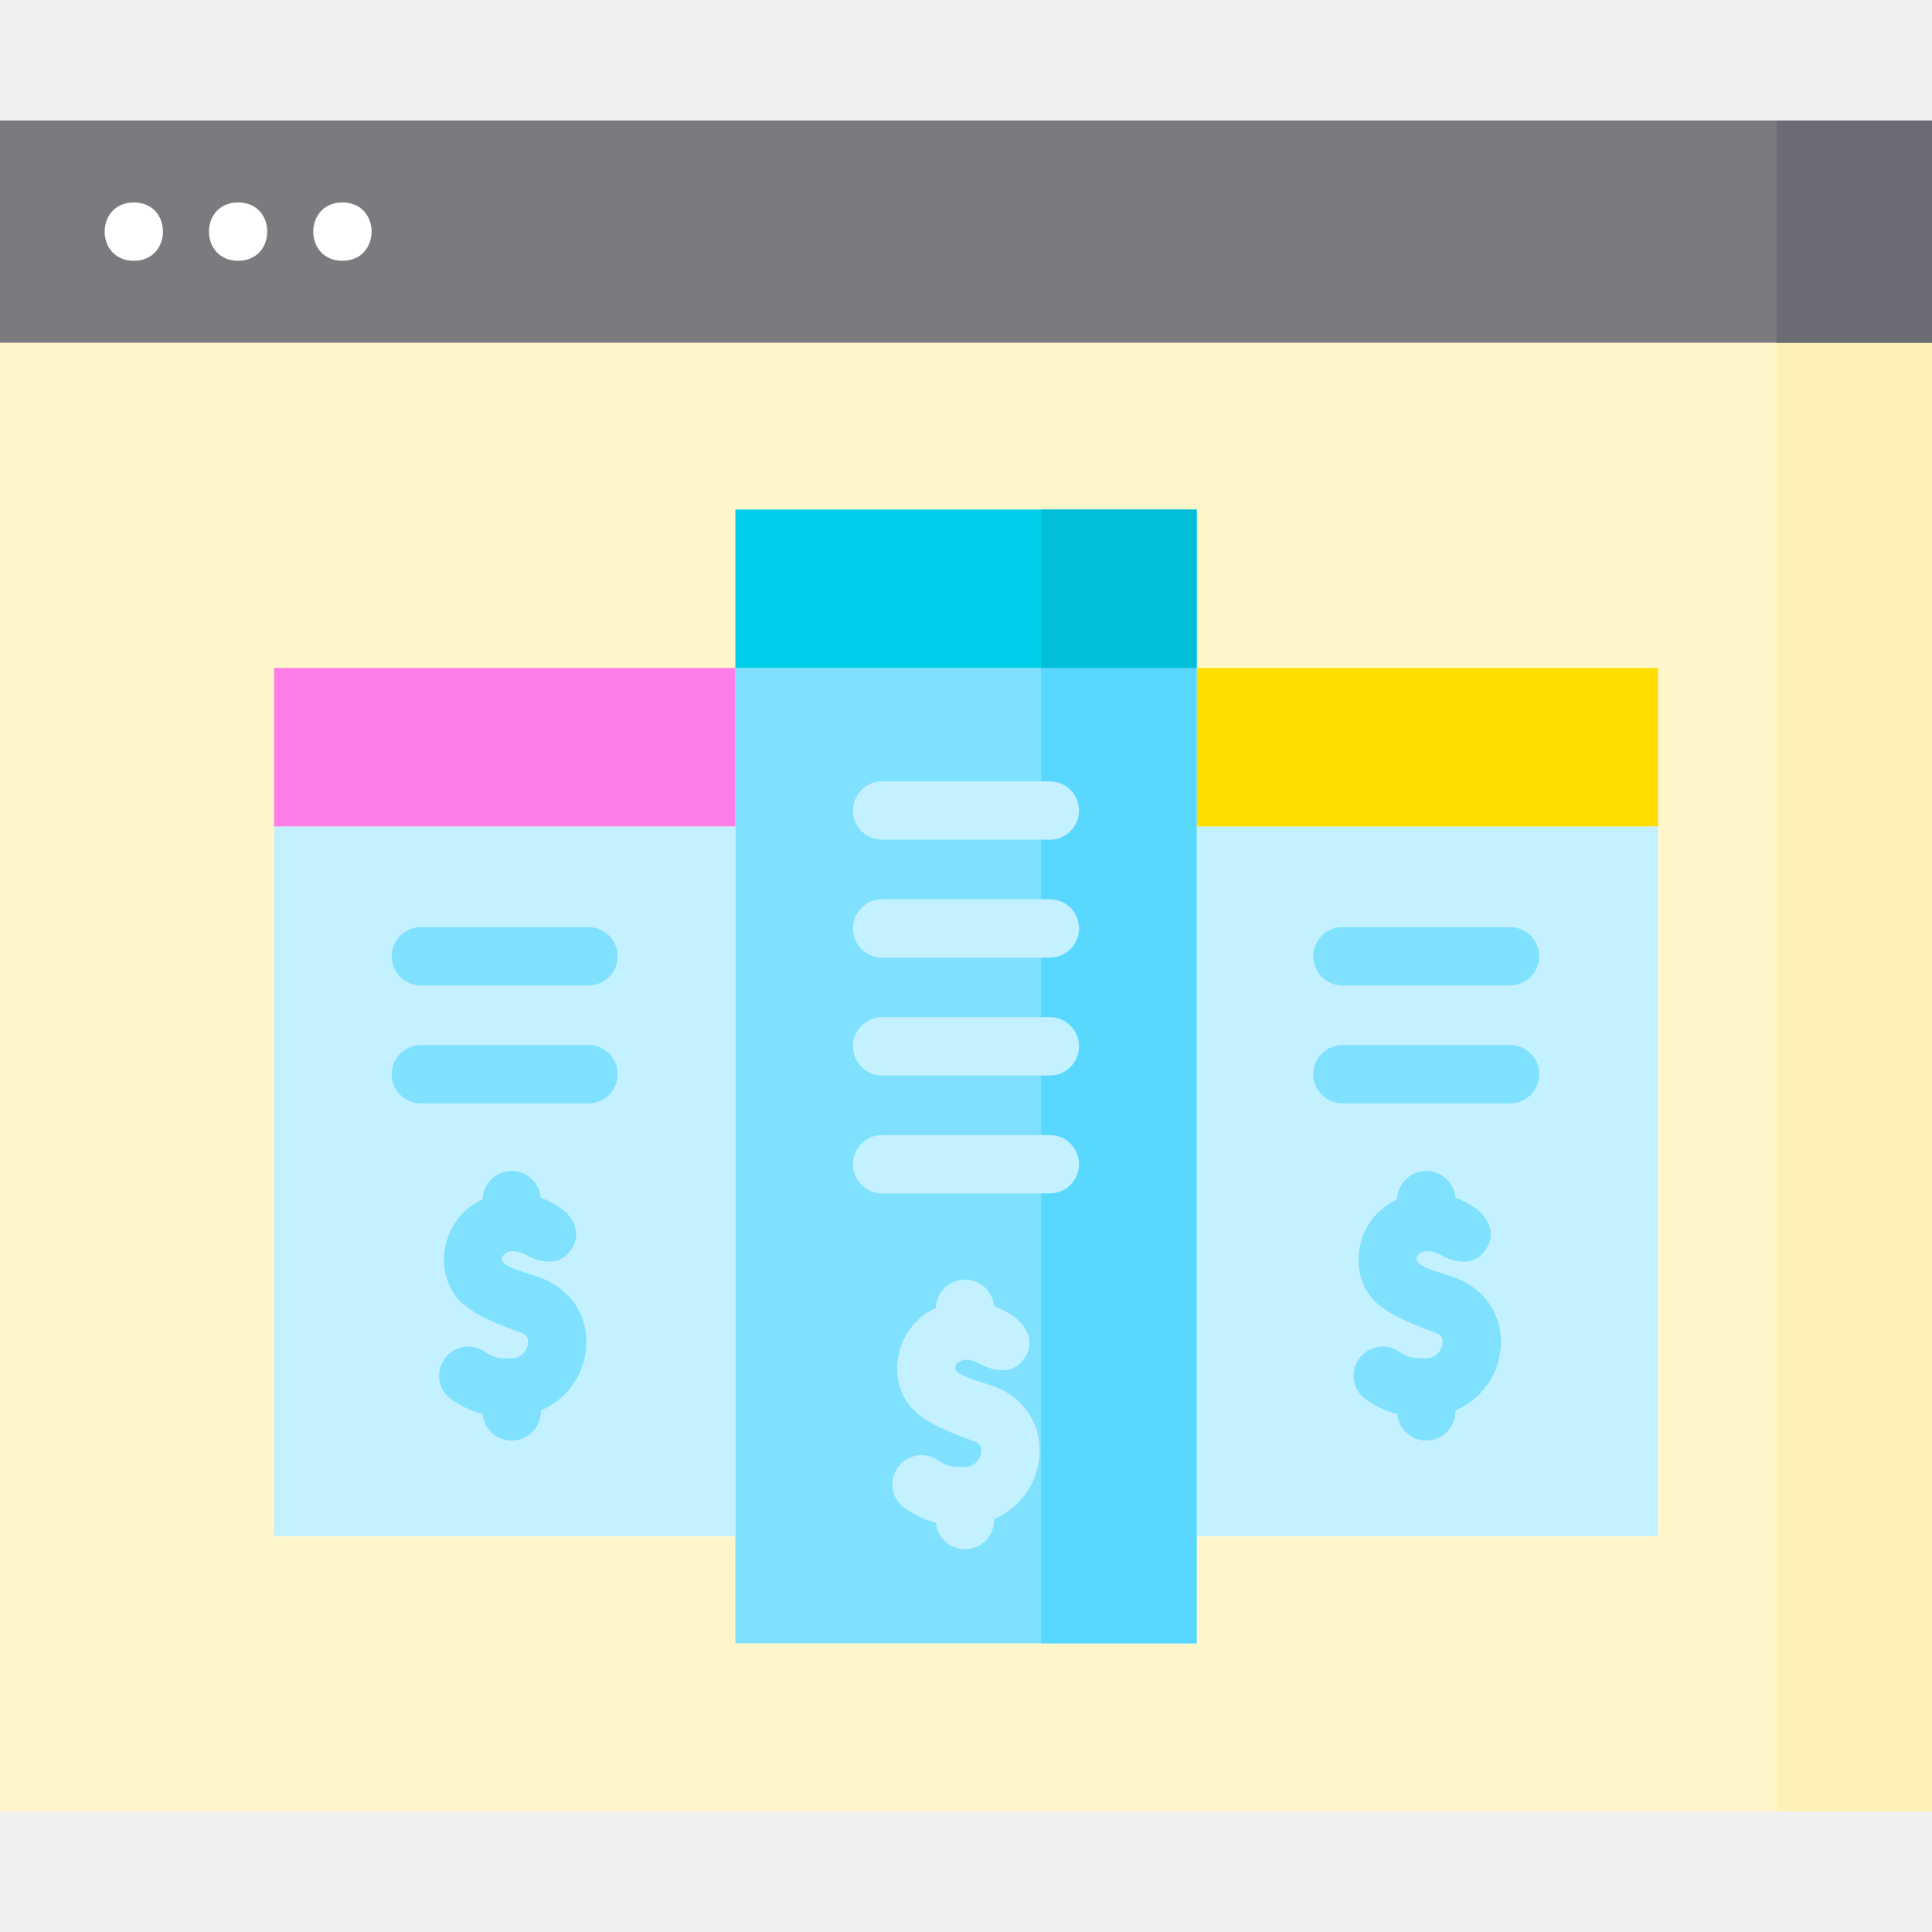
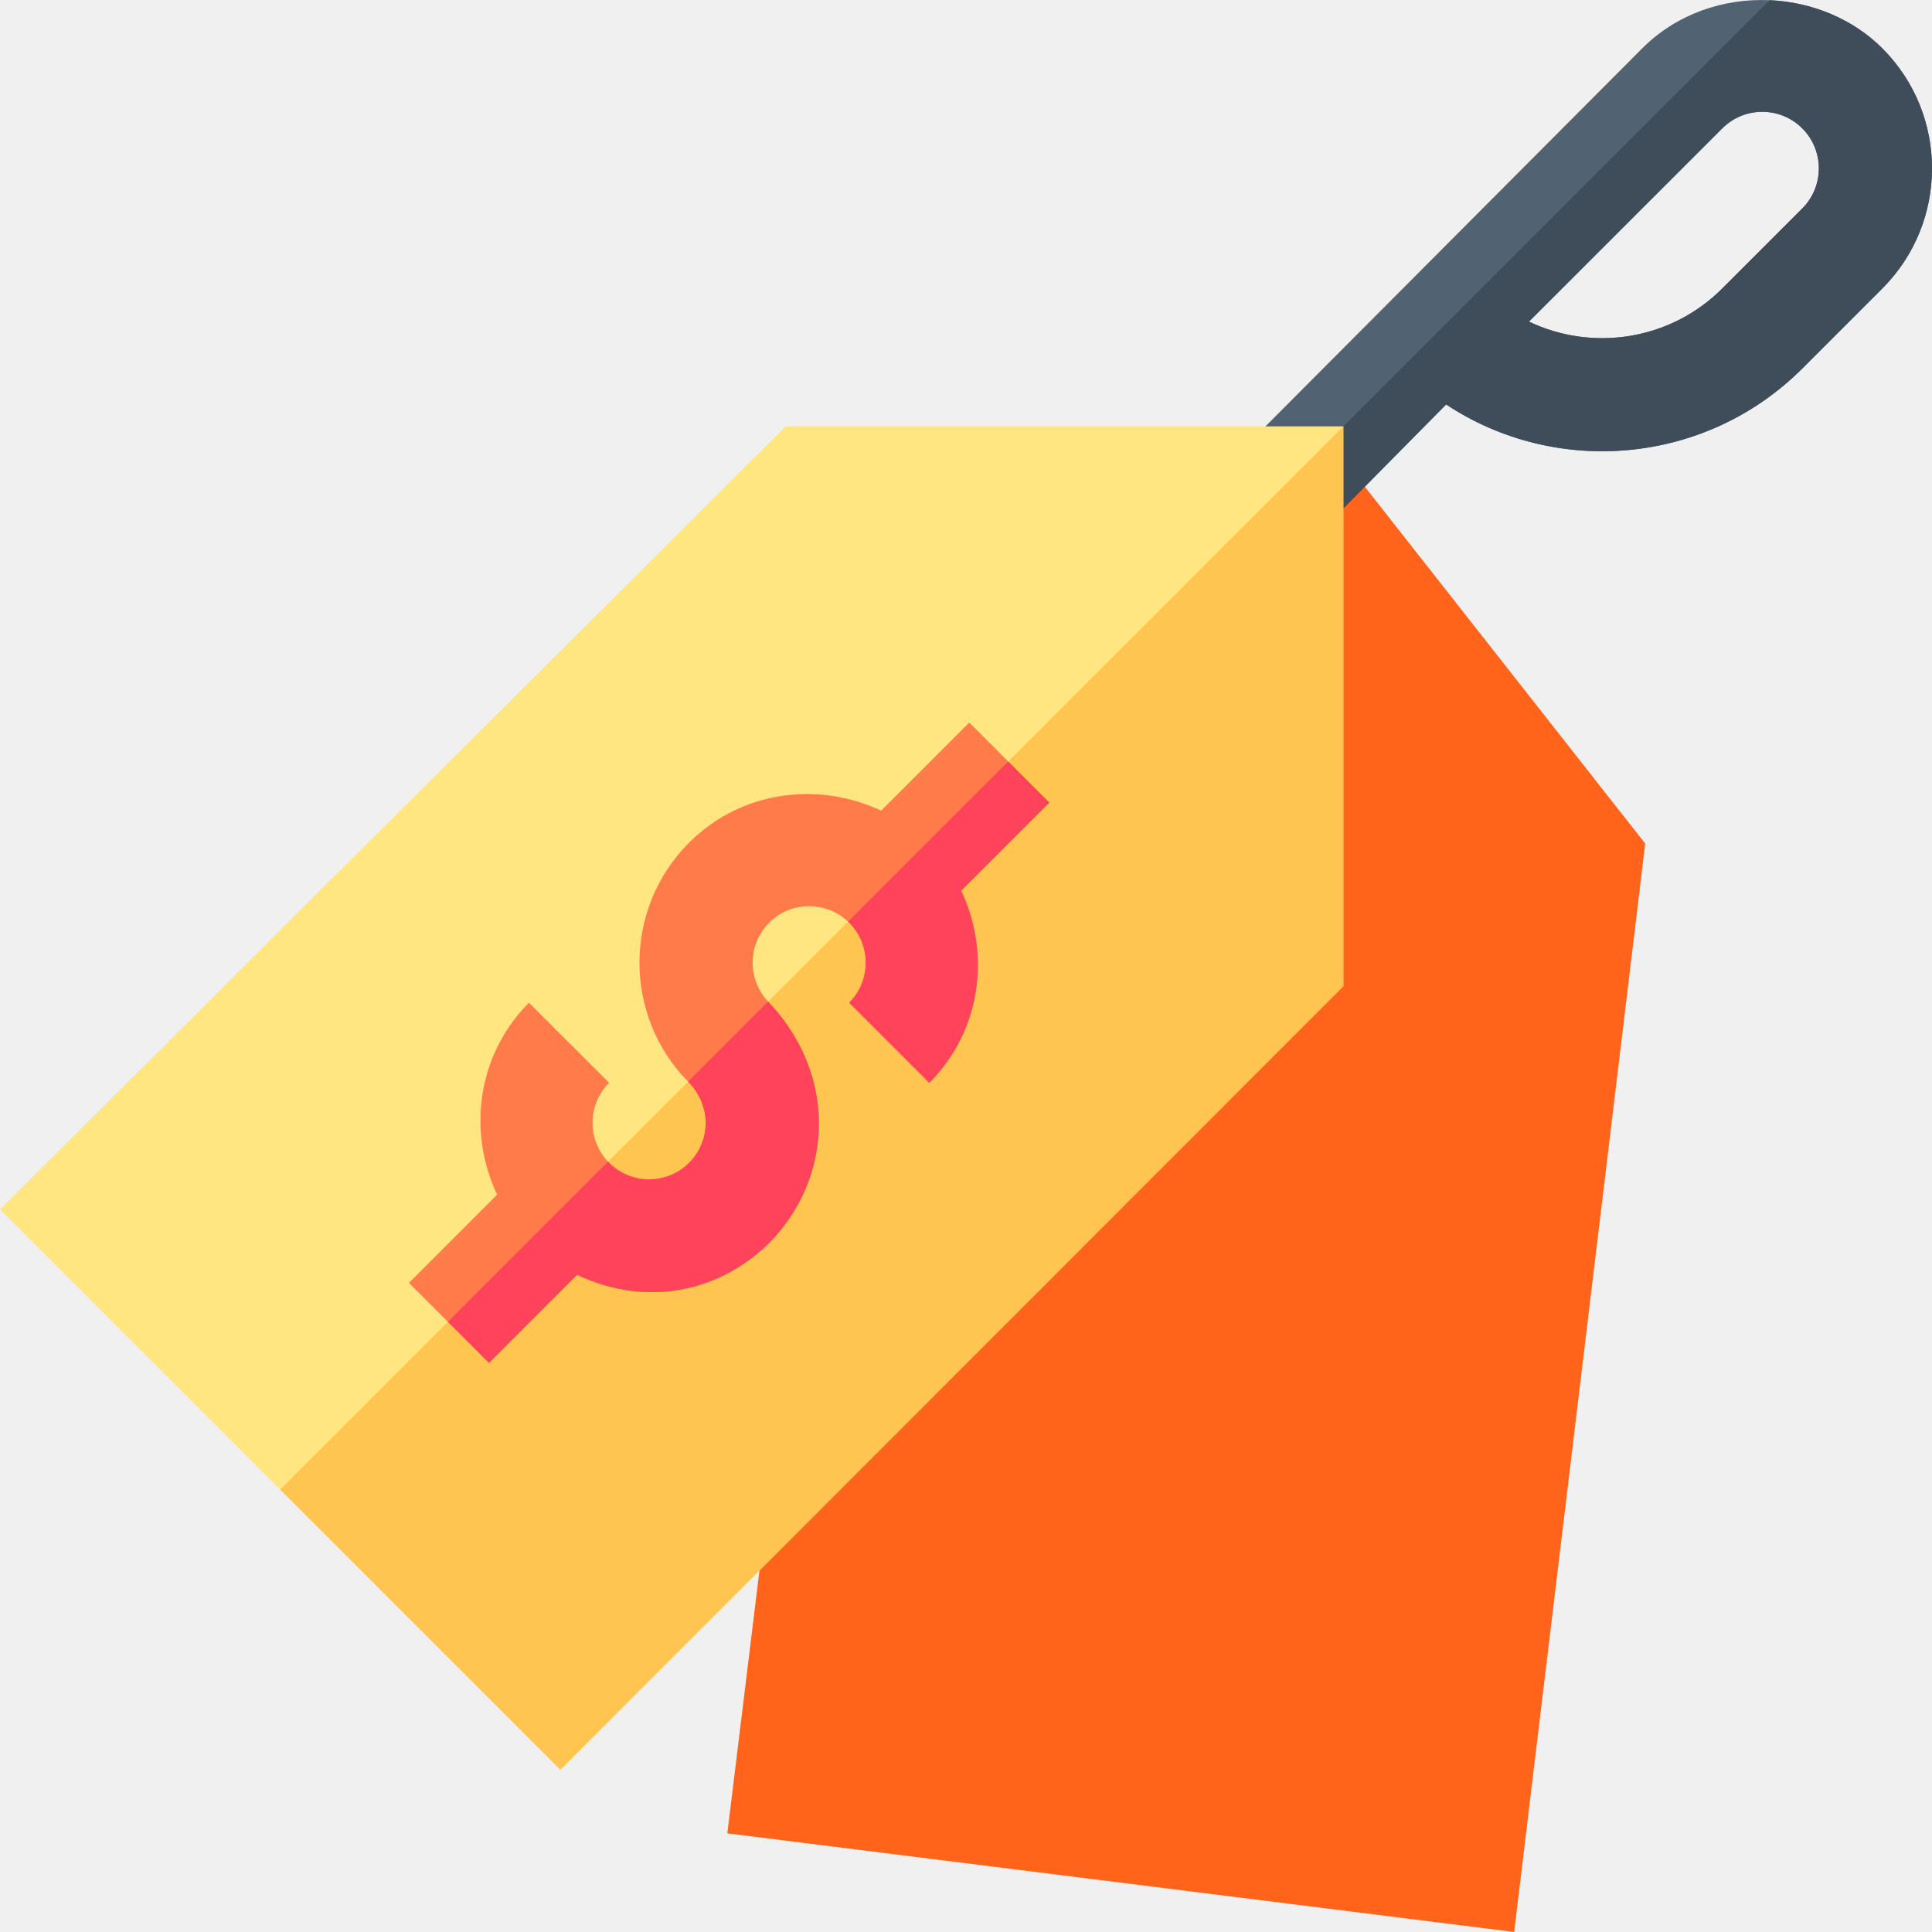
- <svg xmlns="http://www.w3.org/2000/svg" id="Layer_1" enable-background="new 0 0 512 512" height="512" viewBox="0 0 512 512" width="512">
+ <svg xmlns="http://www.w3.org/2000/svg" id="Capa_1" enable-background="new 0 0 512 512" height="512" viewBox="0 0 512 512" width="512">
  <g>
    <g>
-       <g>
-         <path d="m0 31.936h512v448.129h-512z" fill="#fff6cc" />
-         <path d="m470.793 31.936h41.207v448.129h-41.207z" fill="#fff1b5" />
-         <path d="m0 31.936h512v58.892h-512z" fill="#7b7b7f" />
-         <path d="m470.793 31.936h41.207v58.892h-41.207z" fill="#6b6b73" />
-         <g>
-           <path d="m35.461 69.108c10.293 0 10.31-15.453 0-15.453-10.294 0-10.311 15.453 0 15.453z" fill="#fff" />
-         </g>
-         <g>
-           <path d="m63.104 69.108c10.293 0 10.31-15.453 0-15.453-10.293 0-10.31 15.453 0 15.453z" fill="#fff" />
-         </g>
-         <g>
-           <path d="m90.747 69.108c10.293 0 10.31-15.453 0-15.453-10.293 0-10.31 15.453 0 15.453z" fill="#fff" />
-         </g>
-       </g>
-       <g>
-         <g>
-           <g>
-             <path d="m317.124 219.005h122.248v188.089h-122.248z" fill="#c4f1ff" />
-           </g>
-           <path d="m317.124 177.019h122.248v41.985h-122.248z" fill="#fd0" />
-         </g>
-         <g>
-           <g>
-             <path d="m194.876 177.019h122.248v258.49h-122.248z" fill="#80e1ff" />
-           </g>
-           <path d="m275.917 177.019h41.207v258.49h-41.207z" fill="#59d8ff" />
-           <path d="m194.879 135.034h122.248v41.985h-122.248z" fill="#00cfe9" />
-           <path d="m275.92 135.034h41.207v41.985h-41.207z" fill="#00bfd6" />
-         </g>
-         <g>
-           <g>
-             <path d="m72.628 219.005h122.248v188.089h-122.248z" fill="#c4f1ff" />
-           </g>
-           <path d="m72.628 177.019h122.248v41.985h-122.248z" fill="#ff7de9" />
-         </g>
-         <path d="m142.965 338.506c-3.433-1.214-9.213-2.624-9.857-4.418-.323-.9.303-1.677 1.134-2.122 2.128-1.139 5.069.541 5.069.541s7.533 4.748 11.782-.961c4.296-5.771-1.306-10.399-1.306-10.399-.437-.403-2.745-2.417-6.487-3.753-.328-3.965-3.644-7.083-7.694-7.083-4.213 0-7.633 3.375-7.718 7.567-5.112 2.25-8.845 6.966-9.932 12.733-1.138 6.041.899 11.946 5.318 15.412 3.9 3.058 9.293 5.196 14.54 7.051 1.22.431 2.421 1.148 2.076 3.198-.228 1.358-1.398 3.661-4.336 3.681-3.884.028-4.535-.074-7.233-1.839-3.572-2.336-8.36-1.335-10.696 2.237-2.336 3.571-1.334 8.36 2.237 10.696 3.02 1.975 5.491 3.083 8.051 3.689.35 3.942 3.658 7.034 7.691 7.034 4.267 0 7.726-3.459 7.726-7.726v-.244c6.073-2.589 10.644-8.104 11.797-14.966 1.524-9.049-3.364-17.218-12.162-20.328z" fill="#80e1ff" />
-         <g>
-           <g fill="#c4f1ff">
-             <path d="m278.22 207.066h-44.44c-4.267 0-7.726 3.459-7.726 7.726s3.459 7.726 7.726 7.726h44.441c4.267 0 7.726-3.459 7.726-7.726s-3.46-7.726-7.727-7.726z" />
-             <path d="m278.22 238.315h-44.44c-4.267 0-7.726 3.459-7.726 7.726s3.459 7.726 7.726 7.726h44.441c4.267 0 7.726-3.459 7.726-7.726s-3.46-7.726-7.727-7.726z" />
-             <path d="m278.22 269.564h-44.44c-4.267 0-7.726 3.459-7.726 7.726s3.459 7.726 7.726 7.726h44.441c4.267 0 7.726-3.459 7.726-7.726s-3.46-7.726-7.727-7.726z" />
-             <path d="m278.22 300.813h-44.44c-4.267 0-7.726 3.459-7.726 7.726s3.459 7.726 7.726 7.726h44.441c4.267 0 7.726-3.459 7.726-7.726s-3.46-7.726-7.727-7.726z" />
-           </g>
-           <path d="m155.972 245.698h-44.441c-4.267 0-7.726 3.459-7.726 7.726s3.459 7.726 7.726 7.726h44.441c4.267 0 7.726-3.459 7.726-7.726s-3.459-7.726-7.726-7.726z" fill="#80e1ff" />
-           <path d="m155.972 276.947h-44.441c-4.267 0-7.726 3.459-7.726 7.726s3.459 7.726 7.726 7.726h44.441c4.267 0 7.726-3.459 7.726-7.726.001-4.267-3.459-7.726-7.726-7.726z" fill="#80e1ff" />
-           <path d="m355.751 261.151h44.441c4.267 0 7.726-3.459 7.726-7.726s-3.459-7.726-7.726-7.726h-44.441c-4.267 0-7.726 3.459-7.726 7.726s3.459 7.726 7.726 7.726z" fill="#80e1ff" />
-           <path d="m400.193 276.947h-44.441c-4.267 0-7.726 3.459-7.726 7.726s3.459 7.726 7.726 7.726h44.441c4.267 0 7.726-3.459 7.726-7.726s-3.459-7.726-7.726-7.726z" fill="#80e1ff" />
-         </g>
-       </g>
+       <path d="m353.515 118.578-140.812 204.044-19.955 163.236 208.521 26.137 34.731-288.447z" fill="#ff641a" />
    </g>
-     <path d="m263.082 367.292c-3.433-1.214-9.213-2.624-9.857-4.418-.323-.9.303-1.677 1.134-2.122 2.128-1.139 5.069.541 5.069.541s7.533 4.749 11.782-.961c4.296-5.771-1.306-10.399-1.306-10.399-.437-.403-2.745-2.417-6.487-3.753-.328-3.965-3.644-7.083-7.694-7.083-4.213 0-7.633 3.374-7.718 7.567-5.112 2.25-8.845 6.966-9.932 12.733-1.138 6.041.899 11.946 5.318 15.412 3.9 3.058 9.293 5.196 14.54 7.051 1.22.431 2.421 1.148 2.076 3.198-.228 1.358-1.398 3.661-4.336 3.681-3.884.028-4.535-.074-7.233-1.839-3.572-2.336-8.36-1.335-10.696 2.237-2.336 3.571-1.334 8.36 2.237 10.696 3.02 1.975 5.491 3.083 8.051 3.689.35 3.942 3.658 7.034 7.691 7.034 4.267 0 7.726-3.459 7.726-7.726v-.244c6.073-2.589 10.644-8.104 11.797-14.966 1.525-9.048-3.364-17.218-12.162-20.328z" fill="#c4f1ff" />
-     <path d="m385.33 338.506c-3.433-1.214-9.213-2.624-9.857-4.418-.323-.9.303-1.677 1.134-2.122 2.128-1.139 5.069.541 5.069.541s7.533 4.748 11.782-.961c4.296-5.771-1.306-10.399-1.306-10.399-.437-.403-2.745-2.417-6.487-3.753-.328-3.965-3.644-7.083-7.694-7.083-4.213 0-7.633 3.375-7.718 7.567-5.112 2.25-8.845 6.966-9.932 12.733-1.138 6.041.899 11.946 5.318 15.412 3.9 3.058 9.293 5.196 14.54 7.051 1.22.431 2.421 1.148 2.076 3.198-.228 1.358-1.398 3.661-4.336 3.681-3.884.028-4.535-.074-7.233-1.839-3.572-2.336-8.36-1.335-10.696 2.237s-1.334 8.36 2.237 10.696c3.02 1.975 5.491 3.083 8.051 3.689.35 3.942 3.658 7.034 7.691 7.034 4.267 0 7.726-3.459 7.726-7.726v-.244c6.073-2.589 10.644-8.104 11.797-14.966 1.525-9.049-3.364-17.218-12.162-20.328z" fill="#80e1ff" />
+     <path d="m498.838 12.813c-7.897-7.897-18.768-12.274-29.895-12.762-12.11-.531-24.523 3.547-33.738 12.762l-104.088 104.432 10.316 10.316 10.895 10.895 30.91-31.264c29.328 19.39 68.954 15.901 94.389-9.534l21.211-21.211c17.549-17.55 17.549-46.085 0-63.634zm-21.211 42.422-21.211 21.211c-13.843 13.843-34.497 16.772-51.226 8.789l51.226-51.211c5.859-5.859 15.352-5.859 21.211 0 5.845 5.845 5.845 15.366 0 21.211z" fill="#516373" />
+     <path d="m383.238 107.191c29.328 19.39 68.954 15.901 94.389-9.534l21.211-21.211c17.549-17.549 17.549-46.084 0-63.633-7.897-7.897-18.768-12.274-29.895-12.762l-127.51 127.51 10.895 10.895zm73.179-73.167c5.859-5.859 15.352-5.859 21.211 0 5.845 5.845 5.845 15.366 0 21.211l-21.211 21.211c-13.843 13.843-34.497 16.772-51.226 8.789z" fill="#3e4d59" />
+     <path d="m355.985 112.995h-147.754l-208.231 207.508 74.246 74.246 74.245 74.246 207.509-207.654v-148.346z" fill="#ffe680" />
+     <path d="m356 261.341v-148.346l-281.754 281.754 74.245 74.246z" fill="#ffc550" />
+     <path d="m278.075 212.694-10.887-10.887-10.324-10.324-23.357 23.357c-16.686-7.859-37.083-5.316-50.881 8.459-17.453 17.453-17.541 45.776-.28 63.349 6.568 6.688 5.773 16.016.28 21.509-5.801 5.801-15.488 6.025-21.484-.305-5.557-5.867-5.475-15.158.273-20.906l-21.24-21.211c-13.751 13.786-16.296 34.178-8.436 50.872l-23.366 23.366 10.324 10.324 10.887 10.887 23.355-23.355c19.457 9.192 38.696 3.741 50.898-8.461 16.144-16.144 19.026-43.524-.272-63.938-5.557-5.88-5.475-15.157.272-20.905 5.735-5.764 15.062-5.831 20.915-.282 6.194 5.874 6.188 15.586.296 21.493l21.211 21.211c13.788-13.788 16.34-34.193 8.463-50.9z" fill="#ff7b4a" />
+     <g fill="#ff435b">
+       <path d="m225.048 265.736 21.211 21.211c13.788-13.788 16.34-34.193 8.463-50.9l23.353-23.353-10.887-10.887-42.436 42.436c6.193 5.874 6.188 15.586.296 21.493z" />
+       <path d="m152.939 337.83c19.457 9.192 38.696 3.741 50.898-8.461 16.144-16.144 19.026-43.524-.272-63.938l-21.219 21.219c6.568 6.689 5.773 16.016.28 21.509-5.801 5.801-15.488 6.025-21.484-.305l-42.445 42.445 10.887 10.887z" />
+     </g>
  </g>
</svg>
